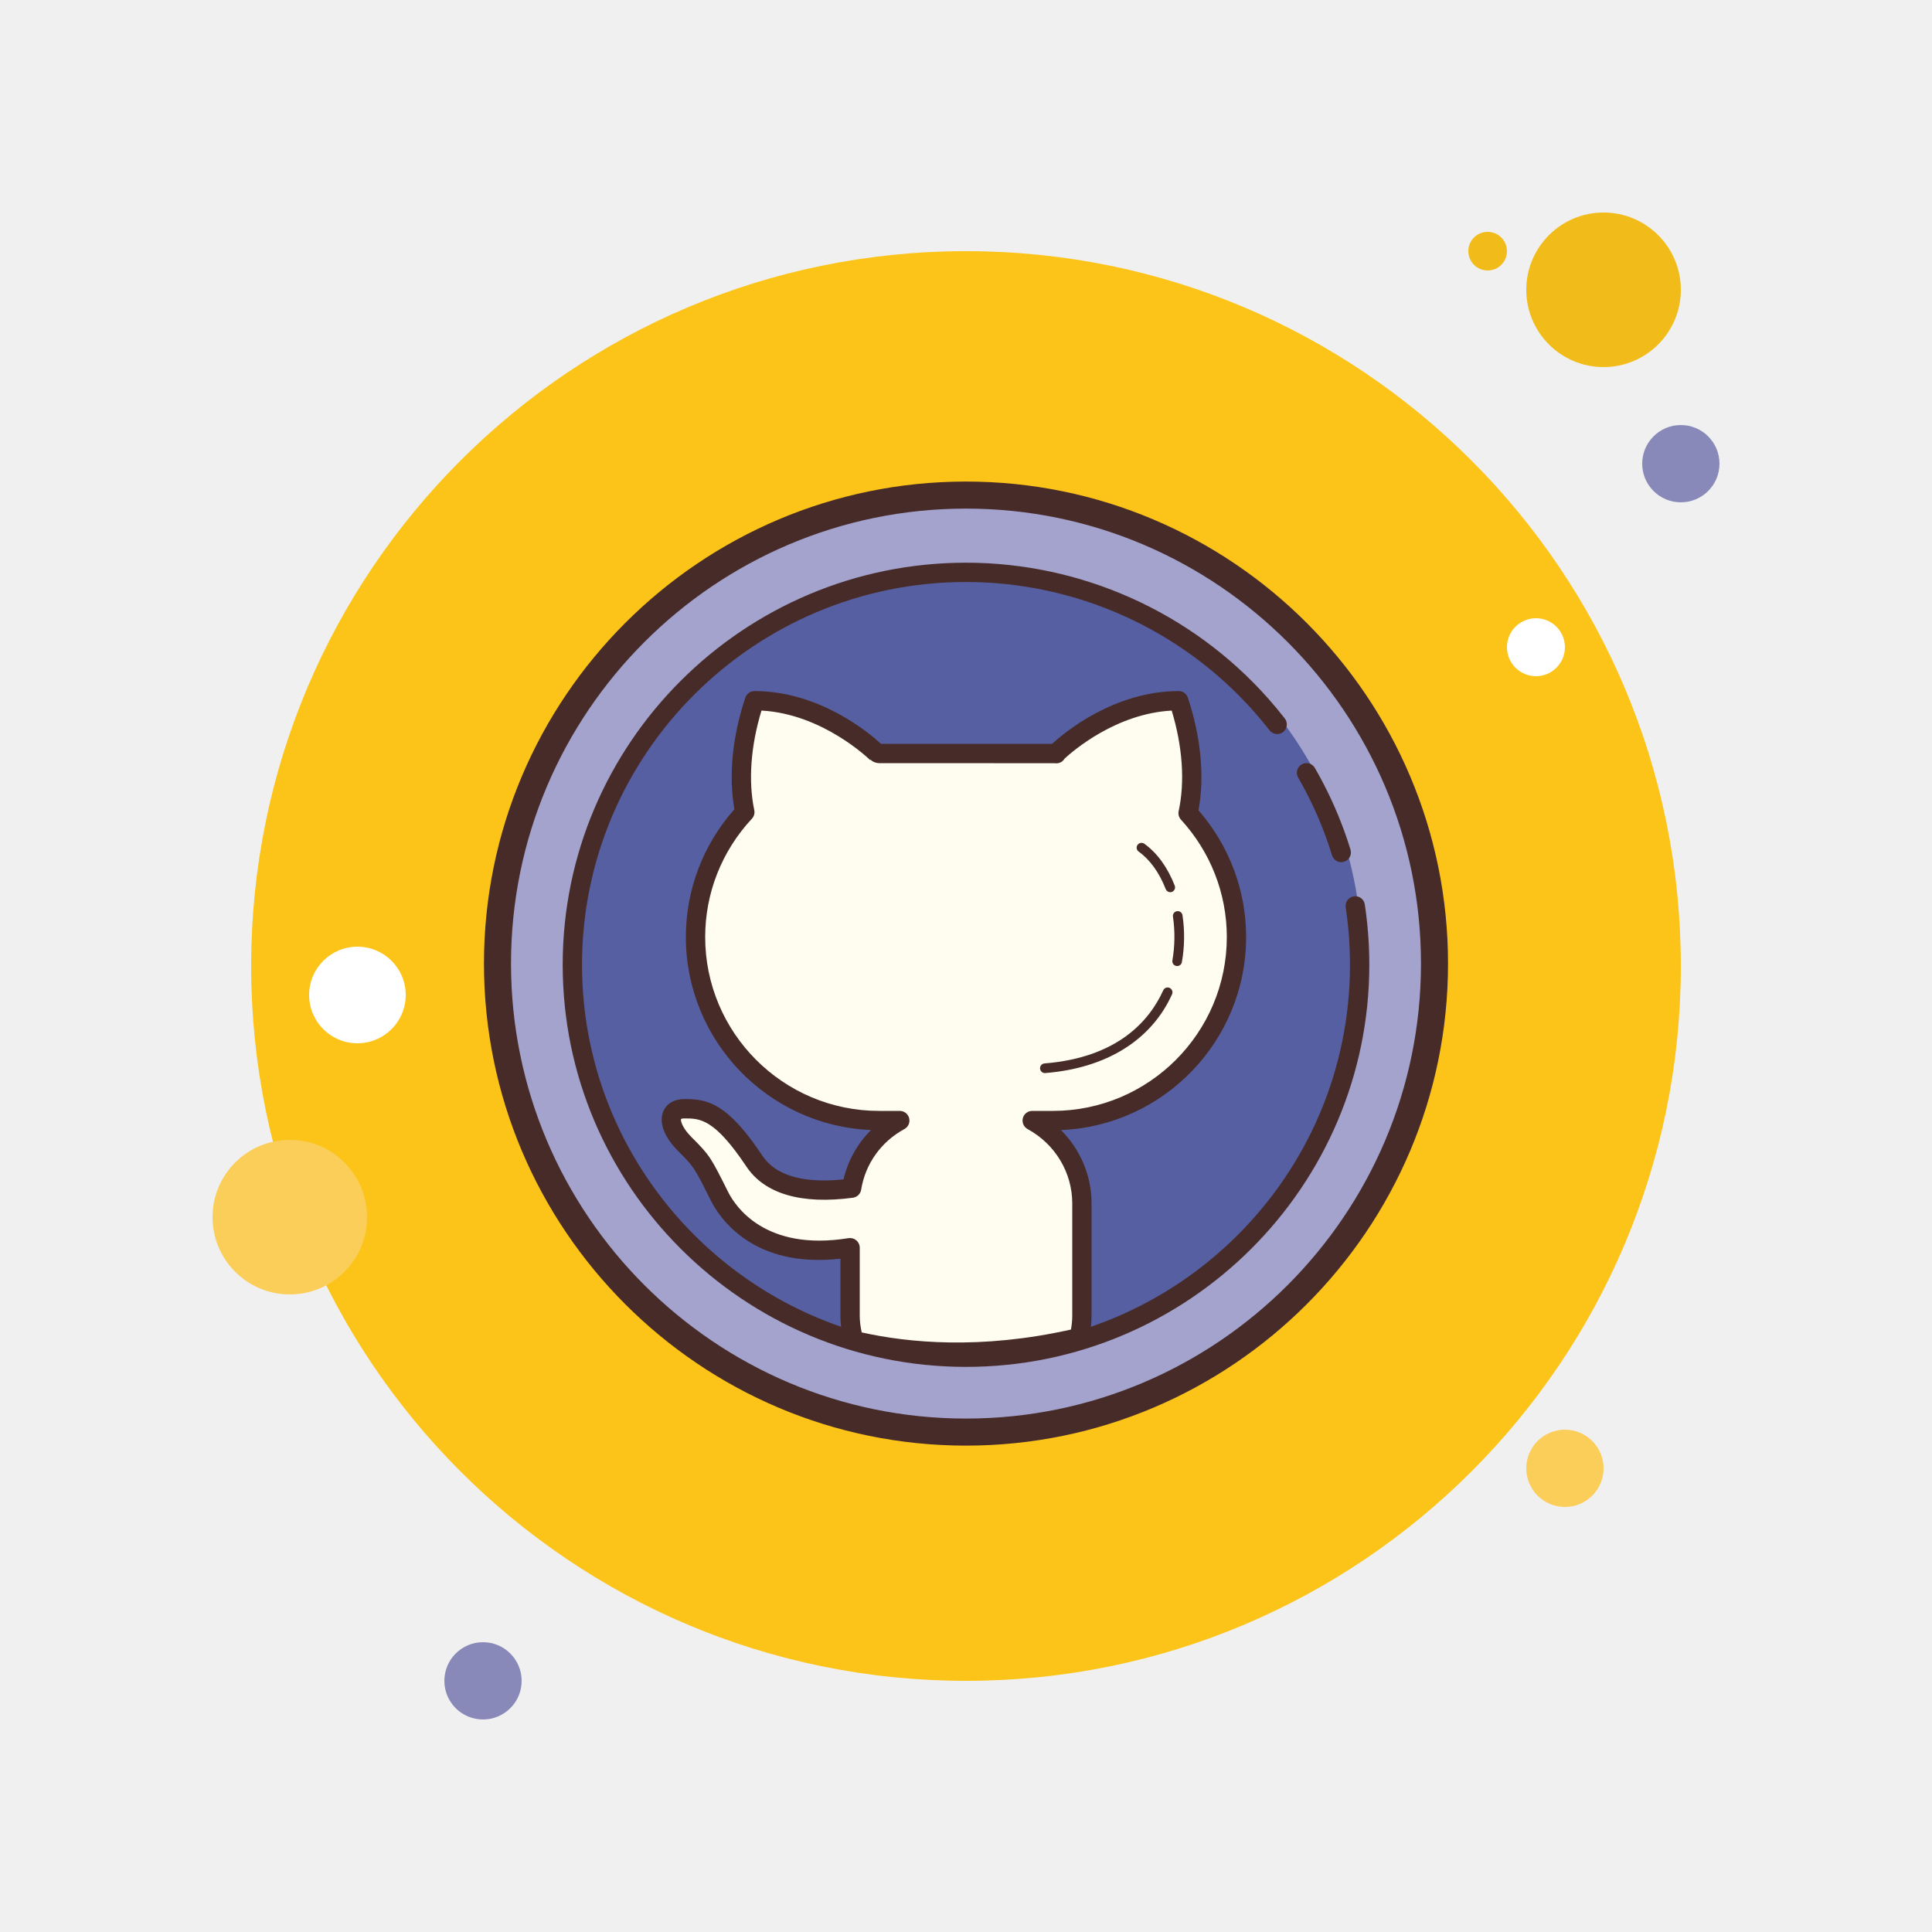
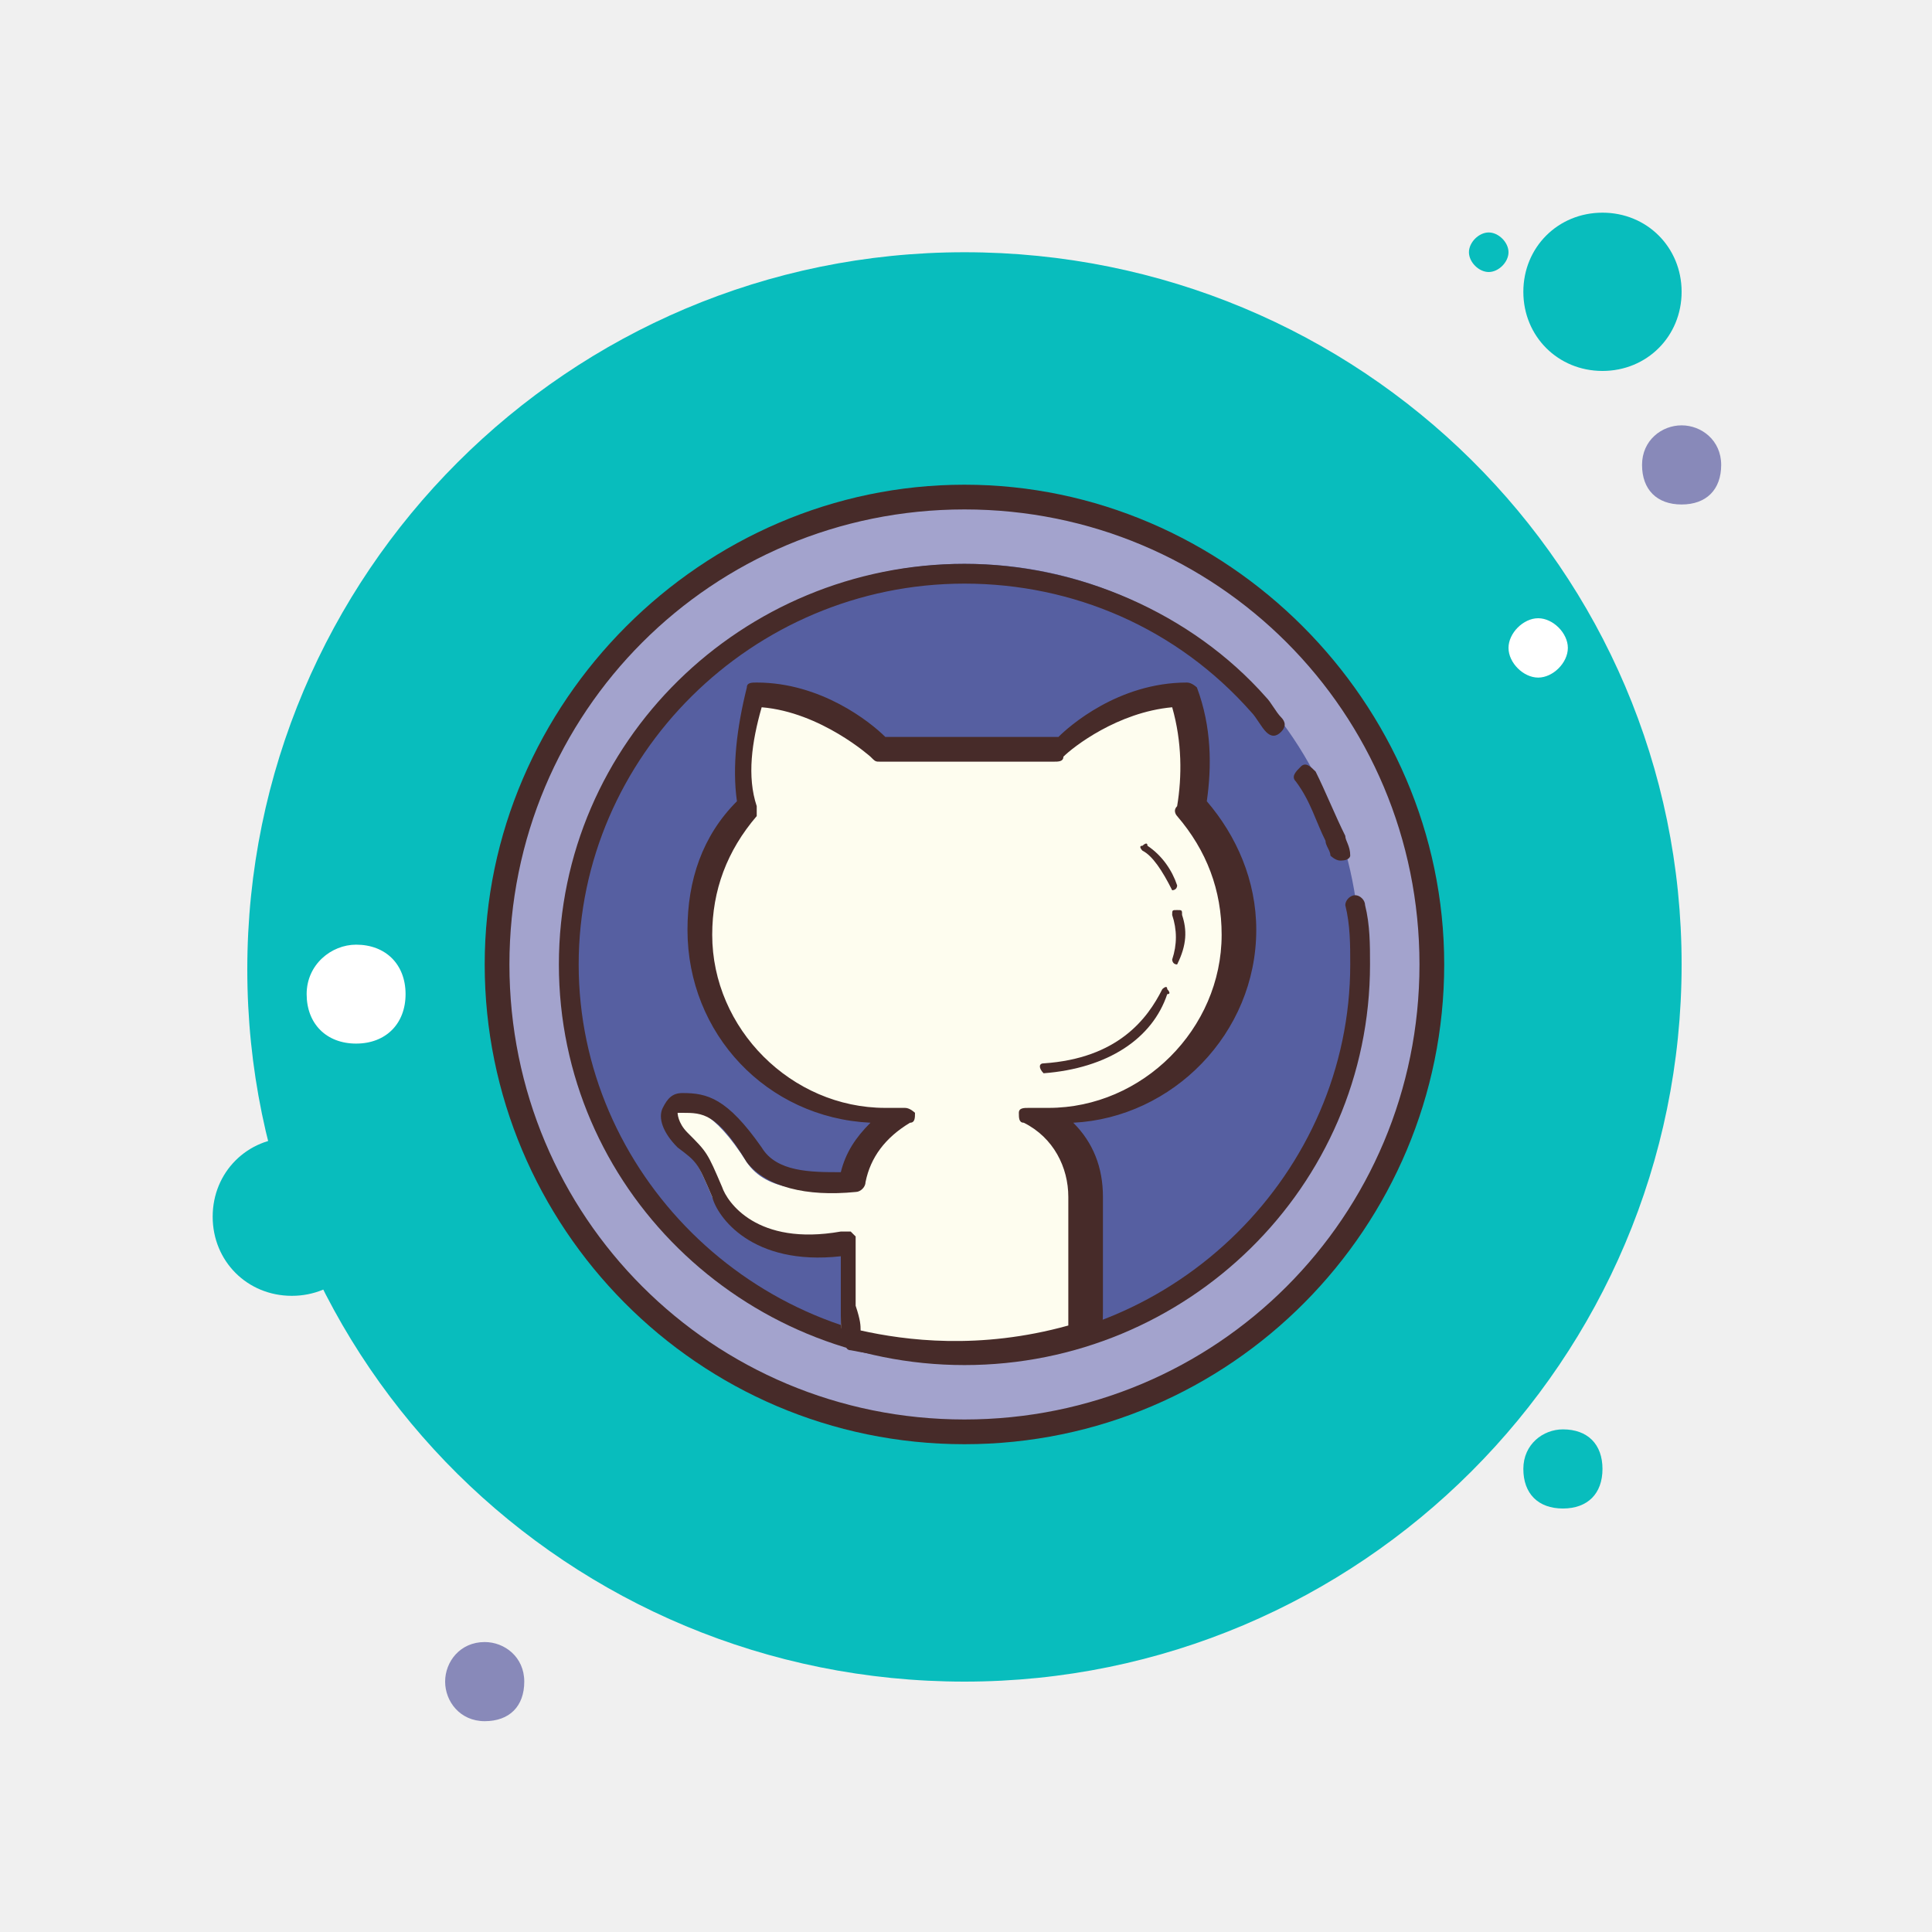
- <svg xmlns="http://www.w3.org/2000/svg" viewBox="0,0,256,256" width="100px" height="100px" fill-rule="nonzero">
-   <g fill="none" fill-rule="nonzero" stroke="none" stroke-width="1" stroke-linecap="butt" stroke-linejoin="miter" stroke-miterlimit="10" stroke-dasharray="" stroke-dashoffset="0" font-family="none" font-weight="none" font-size="none" text-anchor="none" style="mix-blend-mode: normal">
+ <svg xmlns="http://www.w3.org/2000/svg" version="1.1" id="Capa_1" x="0px" y="0px" viewBox="0 0 100 100" style="enable-background:new 0 0 100 100;" xml:space="preserve">
+   <style type="text/css">
+ 	.st0{fill:#08BDBD;}
+ 	.st1{fill:#8889B9;}
+ 	.st2{fill:#FFFFFF;}
+ 	.st3{fill:#A3A3CD;}
+ 	.st4{fill:#472B29;}
+ 	.st5{fill:#565FA1;}
+ 	.st6{fill:#FEFDEF;}
+ </style>
+   <g>
    <g transform="scale(2.56,2.56)">
-       <path d="M77,12c-0.552,0 -1,0.448 -1,1c0,0.552 0.448,1 1,1c0.552,0 1,-0.448 1,-1c0,-0.552 -0.448,-1 -1,-1z" fill="#f1bc19" />
-       <path d="M50,13c-20.435,0 -37,16.565 -37,37c0,20.435 16.565,37 37,37c20.435,0 37,-16.565 37,-37c0,-20.435 -16.565,-37 -37,-37z" fill="#fcc419" />
-       <path d="M83,11c-2.209,0 -4,1.791 -4,4c0,2.209 1.791,4 4,4c2.209,0 4,-1.791 4,-4c0,-2.209 -1.791,-4 -4,-4z" fill="#f1bc19" />
-       <path d="M87,22c-1.105,0 -2,0.895 -2,2c0,1.105 0.895,2 2,2c1.105,0 2,-0.895 2,-2c0,-1.105 -0.895,-2 -2,-2z" fill="#8889b9" />
-       <path d="M81,74c-1.105,0 -2,0.895 -2,2c0,1.105 0.895,2 2,2c1.105,0 2,-0.895 2,-2c0,-1.105 -0.895,-2 -2,-2zM15,59c-2.209,0 -4,1.791 -4,4c0,2.209 1.791,4 4,4c2.209,0 4,-1.791 4,-4c0,-2.209 -1.791,-4 -4,-4z" fill="#fbcd59" />
-       <path d="M25,85c-1.105,0 -2,0.895 -2,2c0,1.105 0.895,2 2,2c1.105,0 2,-0.895 2,-2c0,-1.105 -0.895,-2 -2,-2z" fill="#8889b9" />
-       <path d="M18.5,49c-1.381,0 -2.5,1.119 -2.5,2.5c0,1.381 1.119,2.5 2.5,2.5c1.381,0 2.5,-1.119 2.5,-2.5c0,-1.381 -1.119,-2.5 -2.5,-2.5zM79.5,32c-0.828,0 -1.5,0.672 -1.5,1.5c0,0.828 0.672,1.5 1.5,1.5c0.828,0 1.5,-0.672 1.5,-1.5c0,-0.828 -0.672,-1.5 -1.5,-1.5z" fill="#ffffff" />
+       <path class="st0" d="M30.1,4.7c-0.2,0-0.4,0.2-0.4,0.4s0.2,0.4,0.4,0.4s0.4-0.2,0.4-0.4S30.3,4.7,30.1,4.7z" />
+       <path class="st0" d="M19.5,5.1c-8,0-14.5,6.5-14.5,14.5S11.5,34,19.5,34S34,27.5,34,19.5S27.5,5.1,19.5,5.1z" />
+       <path class="st0" d="M32.4,4.3c-0.9,0-1.6,0.7-1.6,1.6s0.7,1.6,1.6,1.6c0.9,0,1.6-0.7,1.6-1.6S33.3,4.3,32.4,4.3z" />
+       <path class="st1" d="M34,8.6c-0.4,0-0.8,0.3-0.8,0.8s0.3,0.8,0.8,0.8s0.8-0.3,0.8-0.8S34.4,8.6,34,8.6z" />
+       <path class="st0" d="M31.6,28.9c-0.4,0-0.8,0.3-0.8,0.8s0.3,0.8,0.8,0.8s0.8-0.3,0.8-0.8S32.1,28.9,31.6,28.9z M5.9,23    c-0.9,0-1.6,0.7-1.6,1.6c0,0.9,0.7,1.6,1.6,1.6s1.6-0.7,1.6-1.6C7.4,23.7,6.7,23,5.9,23z" />
+       <path class="st1" d="M9.8,33.2C9.3,33.2,9,33.6,9,34s0.3,0.8,0.8,0.8s0.8-0.3,0.8-0.8S10.2,33.2,9.8,33.2z" />
+       <path class="st2" d="M7.2,19.1c-0.5,0-1,0.4-1,1s0.4,1,1,1s1-0.4,1-1S7.8,19.1,7.2,19.1z M31.1,12.5c-0.3,0-0.6,0.3-0.6,0.6    s0.3,0.6,0.6,0.6s0.6-0.3,0.6-0.6S31.4,12.5,31.1,12.5z" />
      <g>
-         <path d="M50,25.625c-13.393,0 -24.25,10.857 -24.25,24.25c0,13.393 10.857,24.25 24.25,24.25c13.393,0 24.25,-10.857 24.25,-24.25c0,-13.393 -10.857,-24.25 -24.25,-24.25z" fill="#a3a3cd" />
-         <path d="M50,74.825c-13.757,0 -24.95,-11.192 -24.95,-24.95c0,-13.758 11.193,-24.95 24.95,-24.95c13.757,0 24.95,11.192 24.95,24.95c0,13.758 -11.193,24.95 -24.95,24.95zM50,26.325c-12.985,0 -23.55,10.564 -23.55,23.55c0,12.986 10.565,23.55 23.55,23.55c12.985,0 23.55,-10.564 23.55,-23.55c0,-12.986 -10.565,-23.55 -23.55,-23.55z" fill="#472b29" />
-       </g>
-       <g fill="#565fa1">
-         <path d="M50,29.167c-11.322,0 -20.5,9.178 -20.5,20.5c0,11.322 9.178,20.5 20.5,20.5c11.322,0 20.5,-9.178 20.5,-20.5c0,-11.322 -9.178,-20.5 -20.5,-20.5z" />
-       </g>
-       <g fill="#472b29">
-         <path d="M69.424,44.625c-0.214,0 -0.412,-0.139 -0.478,-0.354c-0.088,-0.287 -0.183,-0.571 -0.284,-0.853c-0.392,-1.094 -0.886,-2.159 -1.47,-3.169c-0.139,-0.238 -0.057,-0.545 0.182,-0.683c0.239,-0.141 0.545,-0.057 0.683,0.183c0.614,1.061 1.134,2.182 1.546,3.331c0.106,0.297 0.206,0.595 0.298,0.897c0.081,0.264 -0.067,0.544 -0.332,0.625c-0.048,0.016 -0.097,0.023 -0.145,0.023z" />
-       </g>
-       <g fill="#472b29">
-         <path d="M50,70.75c-11.511,0 -20.875,-9.337 -20.875,-20.813c0,-11.476 9.364,-20.812 20.875,-20.812c5.975,0 11.674,2.56 15.636,7.023c0.299,0.337 0.588,0.685 0.865,1.041c0.169,0.218 0.13,0.531 -0.087,0.701c-0.218,0.171 -0.532,0.131 -0.702,-0.088c-0.264,-0.339 -0.54,-0.669 -0.824,-0.99c-3.772,-4.25 -9.199,-6.688 -14.888,-6.688c-10.959,0 -19.875,8.888 -19.875,19.813c0,10.925 8.916,19.813 19.875,19.813c10.959,0 19.875,-8.888 19.875,-19.813c0,-0.995 -0.075,-1.996 -0.222,-2.973c-0.041,-0.272 0.147,-0.527 0.42,-0.568c0.278,-0.045 0.528,0.147 0.569,0.42c0.154,1.025 0.233,2.076 0.233,3.121c0,11.476 -9.364,20.813 -20.875,20.813z" />
+         <path class="st3" d="M19.5,10c-5.2,0-9.5,4.2-9.5,9.5s4.2,9.5,9.5,9.5s9.5-4.2,9.5-9.5S24.8,10,19.5,10z" />
+         <path class="st4" d="M19.5,29.2c-5.4,0-9.7-4.4-9.7-9.7s4.4-9.7,9.7-9.7s9.7,4.4,9.7,9.7S24.9,29.2,19.5,29.2z M19.5,10.3     c-5.1,0-9.2,4.1-9.2,9.2s4.1,9.2,9.2,9.2s9.2-4.1,9.2-9.2S24.6,10.3,19.5,10.3z" />
      </g>
      <g>
-         <path d="M61.496,42.088c0.365,-1.671 0.206,-3.743 -0.486,-5.818c-3.622,0 -6.339,2.716 -6.339,2.716c0,0 0.016,0.018 0.02,0.023c-0.064,-0.001 -0.126,-0.009 -0.191,-0.009h-9c-0.043,0 -0.085,0.006 -0.128,0.006c0.003,-0.004 0.017,-0.02 0.017,-0.02c0,0 -2.717,-2.716 -6.339,-2.716c-0.684,2.053 -0.85,4.104 -0.5,5.767c-1.577,1.695 -2.55,3.963 -2.55,6.463c0,5.247 4.253,9.5 9.5,9.5h1.073c-1.304,0.709 -2.246,1.979 -2.493,3.498c-1.72,0.232 -3.979,0.18 -5.028,-1.394c-1.811,-2.717 -2.717,-2.717 -3.622,-2.717c-0.905,0 -0.906,0.906 0,1.811c0.906,0.906 0.906,0.906 1.811,2.717c0.772,1.543 2.812,3.298 6.76,2.663v3.523c0,0.447 0.079,0.871 0.191,1.282c2.425,0.577 6.502,1.061 11.665,-0.151c0.086,-0.364 0.143,-0.739 0.143,-1.13v-5.816c0,-1.858 -1.047,-3.456 -2.573,-4.286h1.073c5.247,0 9.5,-4.253 9.5,-9.5c0,-2.475 -0.954,-4.721 -2.504,-6.412z" fill="#fefdef" />
-         <path d="M49.532,70.486c-2.23,0 -4.075,-0.287 -5.457,-0.616c-0.178,-0.042 -0.319,-0.179 -0.367,-0.355c-0.142,-0.522 -0.208,-0.972 -0.208,-1.413v-2.952c-4.563,0.514 -6.279,-2.154 -6.707,-3.011c-0.87,-1.739 -0.87,-1.739 -1.717,-2.587c-0.701,-0.701 -0.979,-1.458 -0.745,-2.023c0.169,-0.408 0.569,-0.642 1.098,-0.642c1.217,0 2.219,0.211 4.038,2.939c0.839,1.258 2.676,1.379 4.193,1.218c0.23,-0.978 0.724,-1.855 1.423,-2.554c-5.321,-0.218 -9.583,-4.615 -9.583,-9.99c0,-2.442 0.891,-4.78 2.513,-6.613c-0.306,-1.722 -0.108,-3.761 0.564,-5.775c0.068,-0.204 0.259,-0.342 0.474,-0.342c3.357,0 5.931,2.16 6.552,2.73h8.854c0.621,-0.57 3.195,-2.73 6.552,-2.73c0.215,0 0.406,0.138 0.474,0.342c0.679,2.037 0.872,4.096 0.551,5.83c1.591,1.826 2.465,4.146 2.465,6.559c0,5.375 -4.263,9.773 -9.585,9.991c1.001,0.997 1.585,2.354 1.585,3.794v5.816c0,0.392 -0.052,0.8 -0.158,1.246c-0.043,0.185 -0.188,0.328 -0.372,0.371c-2.387,0.561 -4.55,0.767 -6.437,0.767zM44.602,68.965c2.412,0.537 6.153,0.9 10.83,-0.148c0.045,-0.253 0.068,-0.489 0.068,-0.715v-5.816c0,-1.597 -0.886,-3.07 -2.312,-3.846c-0.201,-0.109 -0.302,-0.341 -0.246,-0.563c0.056,-0.222 0.256,-0.377 0.484,-0.377h1.074c4.962,0 9,-4.037 9,-9c0,-2.247 -0.843,-4.404 -2.373,-6.074c-0.11,-0.12 -0.154,-0.286 -0.12,-0.444c0.331,-1.517 0.202,-3.352 -0.36,-5.202c-2.87,0.153 -5.098,2.074 -5.542,2.484c-0.091,0.151 -0.245,0.246 -0.429,0.246c-0.007,0 -0.096,-0.006 -0.103,-0.006l-9.073,-0.004c-0.152,0 -0.332,-0.067 -0.442,-0.181l-0.021,0.021c-0.025,-0.024 -2.438,-2.39 -5.623,-2.561c-0.557,1.831 -0.69,3.649 -0.373,5.154c0.034,0.159 -0.013,0.325 -0.124,0.444c-1.559,1.675 -2.417,3.85 -2.417,6.123c0,4.963 4.038,9 9,9h1.073c0.229,0 0.428,0.155 0.484,0.377c0.057,0.222 -0.044,0.453 -0.246,0.563c-1.205,0.654 -2.021,1.799 -2.238,3.139c-0.036,0.218 -0.208,0.386 -0.427,0.415c-2.664,0.358 -4.568,-0.198 -5.511,-1.611c-1.663,-2.494 -2.412,-2.494 -3.206,-2.494c-0.137,0 -0.18,0.032 -0.181,0.032c-0.025,0.064 0.043,0.435 0.534,0.926c0.963,0.963 0.998,1.033 1.905,2.847c0.369,0.736 1.911,3.093 6.233,2.392c0.147,-0.021 0.292,0.019 0.404,0.113c0.111,0.096 0.176,0.234 0.176,0.381v3.523c0,0.269 0.033,0.548 0.102,0.862z" fill="#472b29" />
+         <path class="st5" d="M19.5,11.4c-4.4,0-8,3.6-8,8s3.6,8,8,8s8-3.6,8-8S24,11.4,19.5,11.4z" />
      </g>
      <g>
-         <path d="M60.437,51.362c-0.9,1.994 -2.876,3.652 -6.354,3.93" fill="#fefdef" />
-         <path d="M54.083,55.542c-0.129,0 -0.238,-0.1 -0.249,-0.23c-0.011,-0.138 0.091,-0.258 0.229,-0.269c3.805,-0.305 5.442,-2.227 6.146,-3.784c0.058,-0.127 0.205,-0.183 0.331,-0.125c0.125,0.057 0.182,0.204 0.125,0.33c-1.073,2.377 -3.403,3.824 -6.562,4.077c-0.006,0.001 -0.013,0.001 -0.02,0.001z" fill="#472b29" />
+         <path class="st4" d="M27.1,17.4c-0.1,0-0.2-0.1-0.2-0.1c0-0.1-0.1-0.2-0.1-0.3c-0.2-0.4-0.3-0.8-0.6-1.2c-0.1-0.1,0-0.2,0.1-0.3     c0.1-0.1,0.2,0,0.3,0.1c0.2,0.4,0.4,0.9,0.6,1.3c0,0.1,0.1,0.2,0.1,0.4C27.3,17.3,27.3,17.4,27.1,17.4     C27.2,17.4,27.1,17.4,27.1,17.4z" />
      </g>
      <g>
-         <path d="M60.959,47.41c0.111,0.753 0.109,1.552 -0.03,2.342" fill="#fefdef" />
-         <path d="M60.93,50.002c-0.015,0 -0.029,-0.001 -0.044,-0.004c-0.136,-0.023 -0.227,-0.153 -0.203,-0.289c0.129,-0.734 0.139,-1.517 0.029,-2.263c-0.021,-0.136 0.074,-0.264 0.21,-0.283c0.137,-0.02 0.264,0.073 0.284,0.211c0.12,0.809 0.109,1.624 -0.031,2.421c-0.02,0.122 -0.126,0.207 -0.245,0.207z" fill="#472b29" />
+         <path class="st4" d="M19.5,27.6c-4.5,0-8.2-3.6-8.2-8.1s3.7-8.1,8.2-8.1c2.3,0,4.6,1,6.1,2.7c0.1,0.1,0.2,0.3,0.3,0.4     c0.1,0.1,0.1,0.2,0,0.3c-0.1,0.1-0.2,0.1-0.3,0c-0.1-0.1-0.2-0.3-0.3-0.4c-1.5-1.7-3.6-2.6-5.8-2.6c-4.3,0-7.8,3.5-7.8,7.7     s3.5,7.7,7.8,7.7s7.8-3.5,7.8-7.7c0-0.4,0-0.8-0.1-1.2c0-0.1,0.1-0.2,0.2-0.2c0.1,0,0.2,0.1,0.2,0.2c0.1,0.4,0.1,0.8,0.1,1.2     C27.7,24,24,27.6,19.5,27.6z" />
      </g>
      <g>
-         <path d="M59.083,43.875c0.633,0.451 1.146,1.179 1.488,2.055" fill="#fefdef" />
-         <path d="M60.571,46.181c-0.1,0 -0.194,-0.061 -0.233,-0.159c-0.334,-0.856 -0.818,-1.528 -1.4,-1.942c-0.112,-0.08 -0.139,-0.236 -0.059,-0.349c0.081,-0.113 0.236,-0.138 0.349,-0.06c0.662,0.472 1.207,1.222 1.576,2.169c0.05,0.129 -0.014,0.273 -0.142,0.324c-0.03,0.011 -0.06,0.017 -0.091,0.017z" fill="#472b29" />
+         <path class="st6" d="M24,16.4c0.1-0.7,0.1-1.5-0.2-2.3c-1.4,0-2.5,1.1-2.5,1.1s0,0,0,0c0,0,0,0-0.1,0h-3.5c0,0,0,0,0,0     c0,0,0,0,0,0s-1.1-1.1-2.5-1.1c-0.3,0.8-0.3,1.6-0.2,2.3c-0.6,0.7-1,1.5-1,2.5c0,2,1.7,3.7,3.7,3.7h0.4c-0.5,0.3-0.9,0.8-1,1.4     c-0.7,0.1-1.6,0.1-2-0.5c-0.7-1.1-1.1-1.1-1.4-1.1c-0.4,0-0.4,0.4,0,0.7c0.4,0.4,0.4,0.4,0.7,1.1c0.3,0.6,1.1,1.3,2.6,1v1.4     c0,0.2,0,0.3,0.1,0.5c0.9,0.2,2.5,0.4,4.6-0.1c0-0.1,0.1-0.3,0.1-0.4v-2.3c0-0.7-0.4-1.4-1-1.7h0.4c2,0,3.7-1.7,3.7-3.7     C25,18,24.6,17.1,24,16.4z" />
+         <path class="st4" d="M19.3,27.5c-0.9,0-1.6-0.1-2.1-0.2c-0.1,0-0.1-0.1-0.1-0.1C17,27,17,26.8,17,26.6v-1.2     c-1.8,0.2-2.5-0.8-2.6-1.2c-0.3-0.7-0.3-0.7-0.7-1c-0.3-0.3-0.4-0.6-0.3-0.8c0.1-0.2,0.2-0.3,0.4-0.3c0.5,0,0.9,0.1,1.6,1.1     c0.3,0.5,1,0.5,1.6,0.5c0.1-0.4,0.3-0.7,0.6-1c-2.1-0.1-3.7-1.8-3.7-3.9c0-1,0.3-1.9,1-2.6c-0.1-0.7,0-1.5,0.2-2.3     c0-0.1,0.1-0.1,0.2-0.1c1.3,0,2.3,0.8,2.6,1.1h3.5c0.2-0.2,1.2-1.1,2.6-1.1c0.1,0,0.2,0.1,0.2,0.1c0.3,0.8,0.3,1.6,0.2,2.3     c0.6,0.7,1,1.6,1,2.6c0,2.1-1.7,3.8-3.7,3.9c0.4,0.4,0.6,0.9,0.6,1.5v2.3c0,0.2,0,0.3-0.1,0.5c0,0.1-0.1,0.1-0.1,0.1     C20.9,27.5,20.1,27.5,19.3,27.5z M17.4,26.9c0.9,0.2,2.4,0.4,4.2-0.1c0-0.1,0-0.2,0-0.3v-2.3c0-0.6-0.3-1.2-0.9-1.5     c-0.1,0-0.1-0.1-0.1-0.2c0-0.1,0.1-0.1,0.2-0.1h0.4c1.9,0,3.5-1.6,3.5-3.5c0-0.9-0.3-1.7-0.9-2.4c0,0-0.1-0.1,0-0.2     c0.1-0.6,0.1-1.3-0.1-2c-1.1,0.1-2,0.8-2.2,1c0,0.1-0.1,0.1-0.2,0.1c0,0,0,0,0,0l-3.5,0c-0.1,0-0.1,0-0.2-0.1l0,0     c0,0-1-0.9-2.2-1c-0.2,0.7-0.3,1.4-0.1,2c0,0.1,0,0.1,0,0.2c-0.6,0.7-0.9,1.5-0.9,2.4c0,1.9,1.6,3.5,3.5,3.5h0.4     c0.1,0,0.2,0.1,0.2,0.1c0,0.1,0,0.2-0.1,0.2c-0.5,0.3-0.8,0.7-0.9,1.2c0,0.1-0.1,0.2-0.2,0.2c-1,0.1-1.8-0.1-2.2-0.6     c-0.6-1-0.9-1-1.3-1c-0.1,0-0.1,0-0.1,0c0,0,0,0.2,0.2,0.4c0.4,0.4,0.4,0.4,0.7,1.1c0.1,0.3,0.7,1.2,2.4,0.9c0.1,0,0.1,0,0.2,0     c0,0,0.1,0.1,0.1,0.1v1.4C17.4,26.7,17.4,26.8,17.4,26.9z" />
+       </g>
+       <g>
+         <path class="st6" d="M23.6,20.1c-0.4,0.8-1.1,1.4-2.5,1.5" />
+         <path class="st4" d="M21.1,21.7C21.1,21.7,21,21.7,21.1,21.7c-0.1-0.1-0.1-0.2,0-0.2c1.5-0.1,2.1-0.9,2.4-1.5c0,0,0.1-0.1,0.1,0     c0,0,0.1,0.1,0,0.1C23.3,21,22.4,21.6,21.1,21.7C21.1,21.7,21.1,21.7,21.1,21.7z" />
+       </g>
+       <g>
+         <path class="st6" d="M23.8,18.5c0,0.3,0,0.6,0,0.9" />
+         <path class="st4" d="M23.8,19.5C23.8,19.5,23.8,19.5,23.8,19.5c-0.1,0-0.1-0.1-0.1-0.1c0.1-0.3,0.1-0.6,0-0.9     c0-0.1,0-0.1,0.1-0.1c0.1,0,0.1,0,0.1,0.1C24,18.8,24,19.1,23.8,19.5C23.9,19.5,23.8,19.5,23.8,19.5z" />
+       </g>
+       <g>
+         <path class="st6" d="M23.1,17.1c0.2,0.2,0.4,0.5,0.6,0.8" />
+         <path class="st4" d="M23.7,18C23.6,18,23.6,18,23.7,18c-0.2-0.4-0.4-0.7-0.6-0.8c0,0-0.1-0.1,0-0.1c0,0,0.1-0.1,0.1,0     c0.3,0.2,0.5,0.5,0.6,0.8C23.8,18,23.7,18,23.7,18C23.7,18,23.7,18,23.7,18z" />
      </g>
    </g>
  </g>
</svg>
